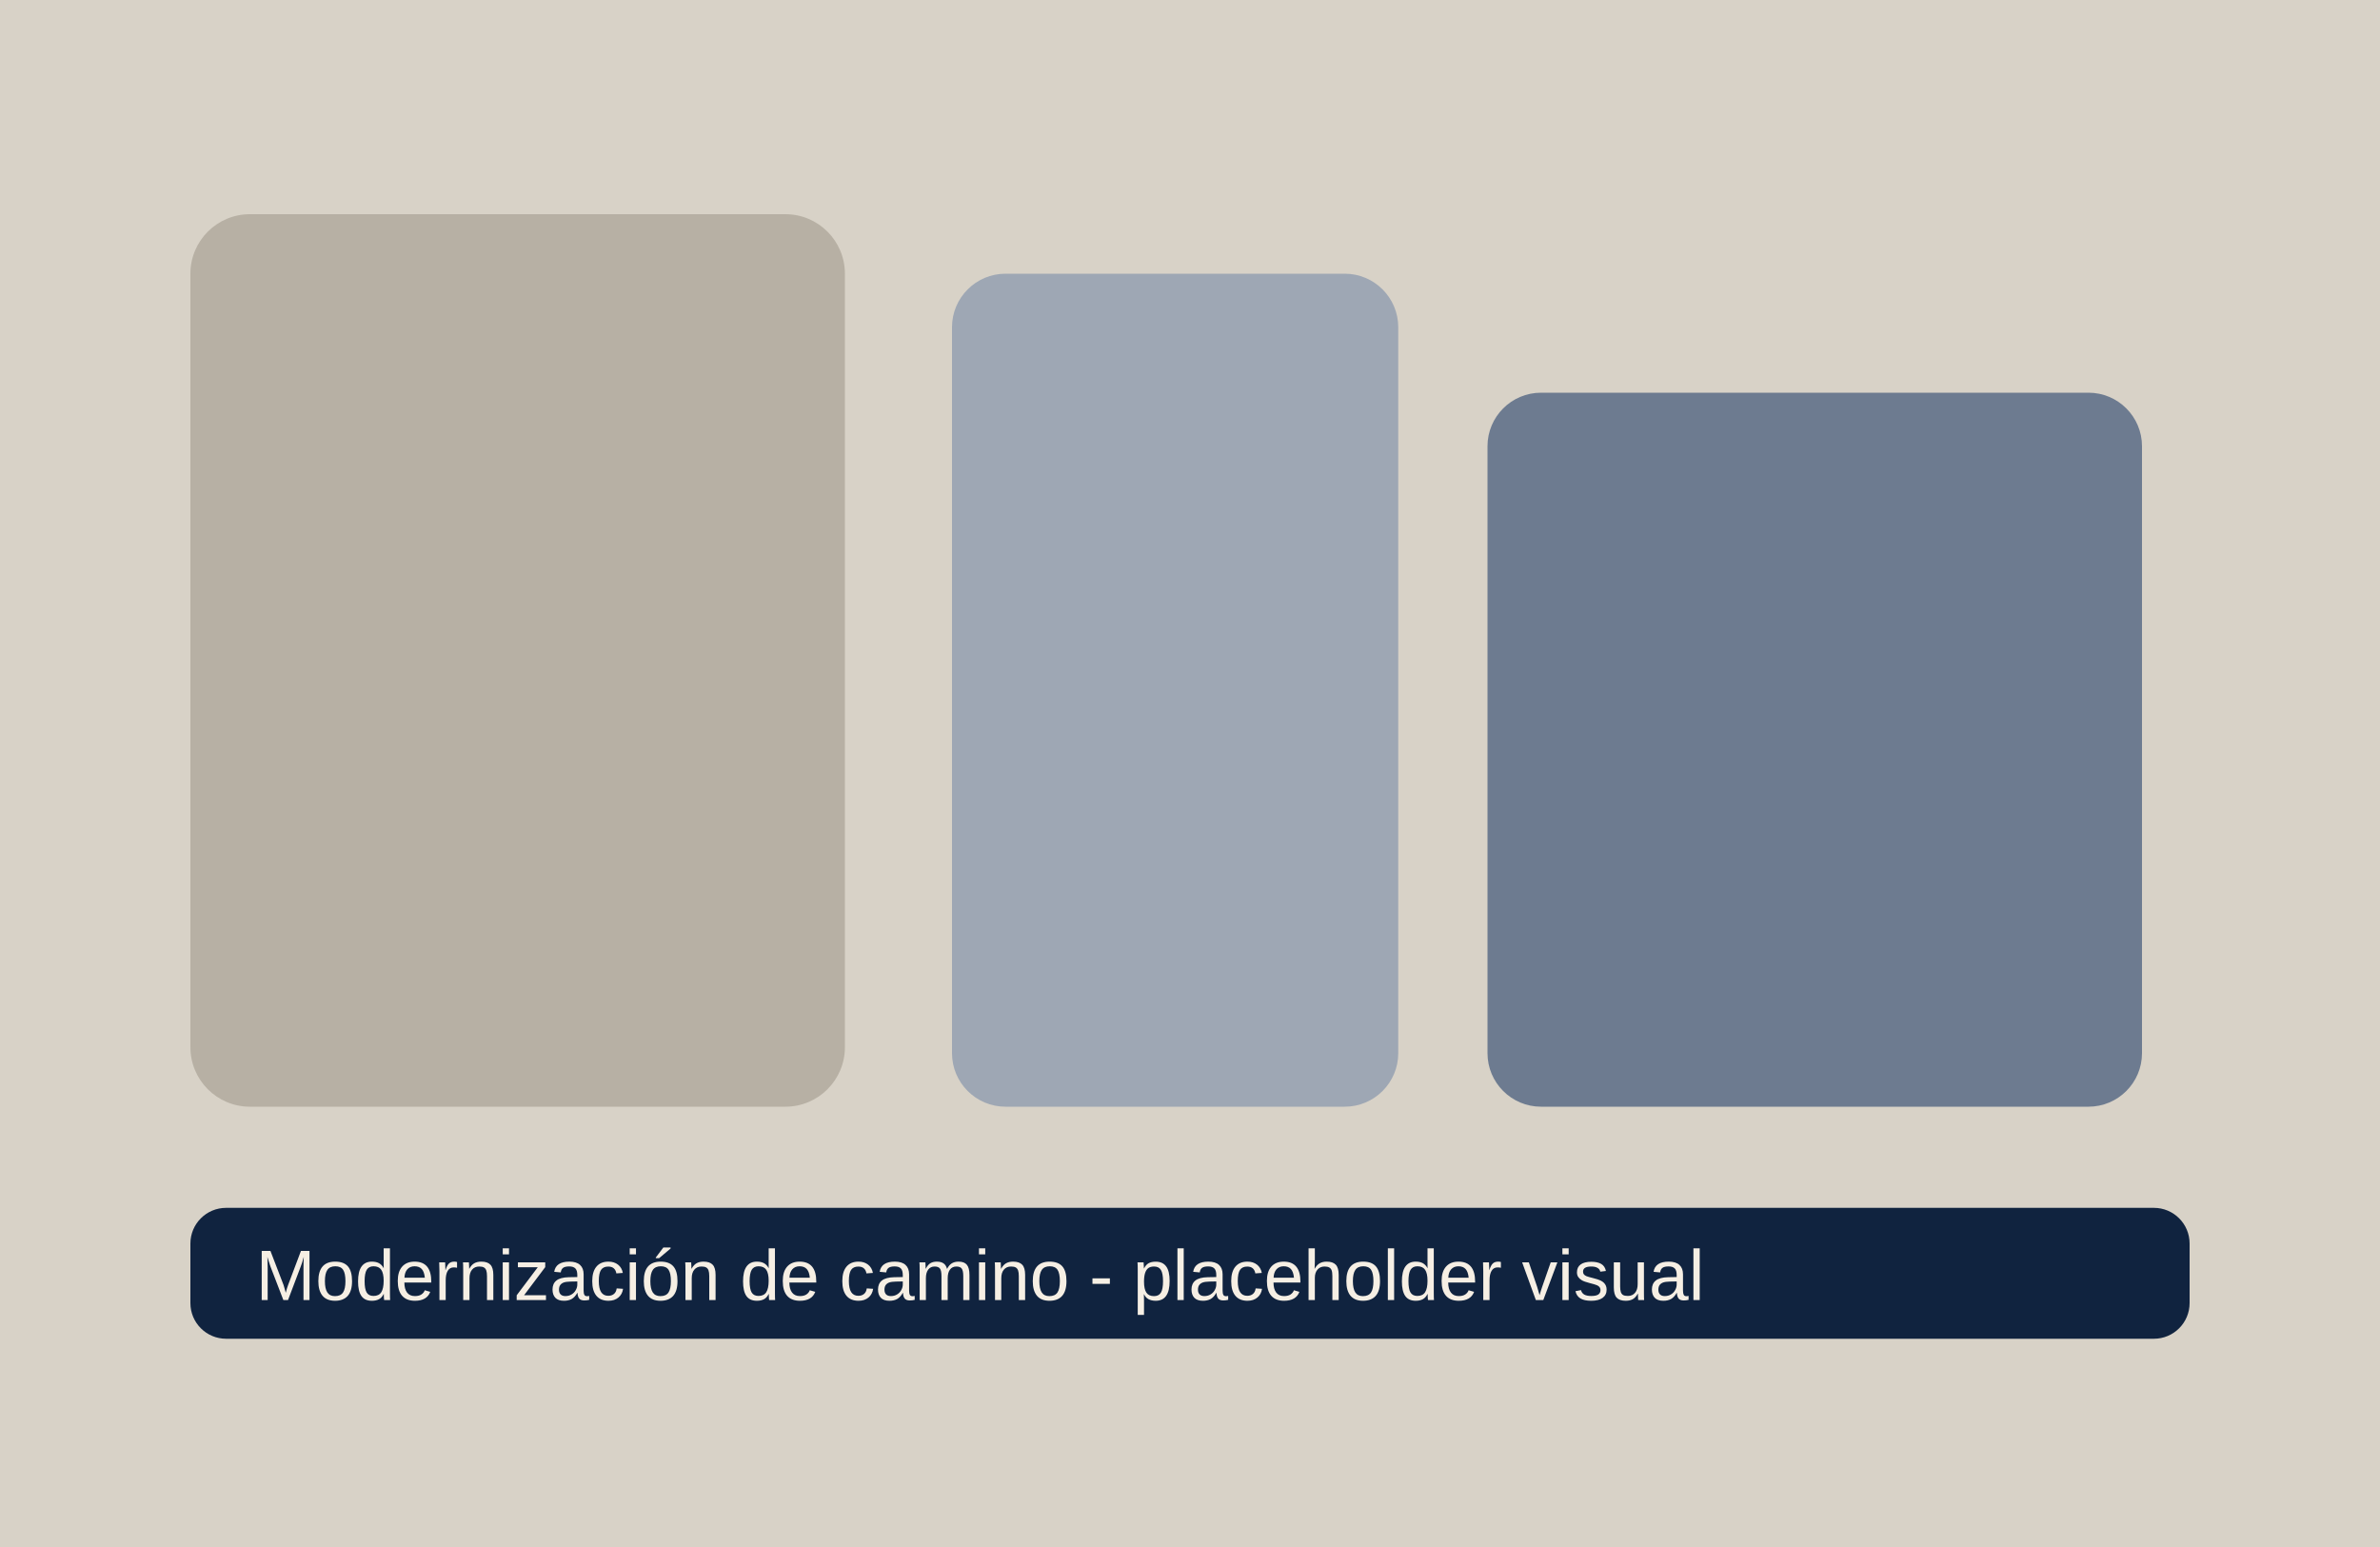
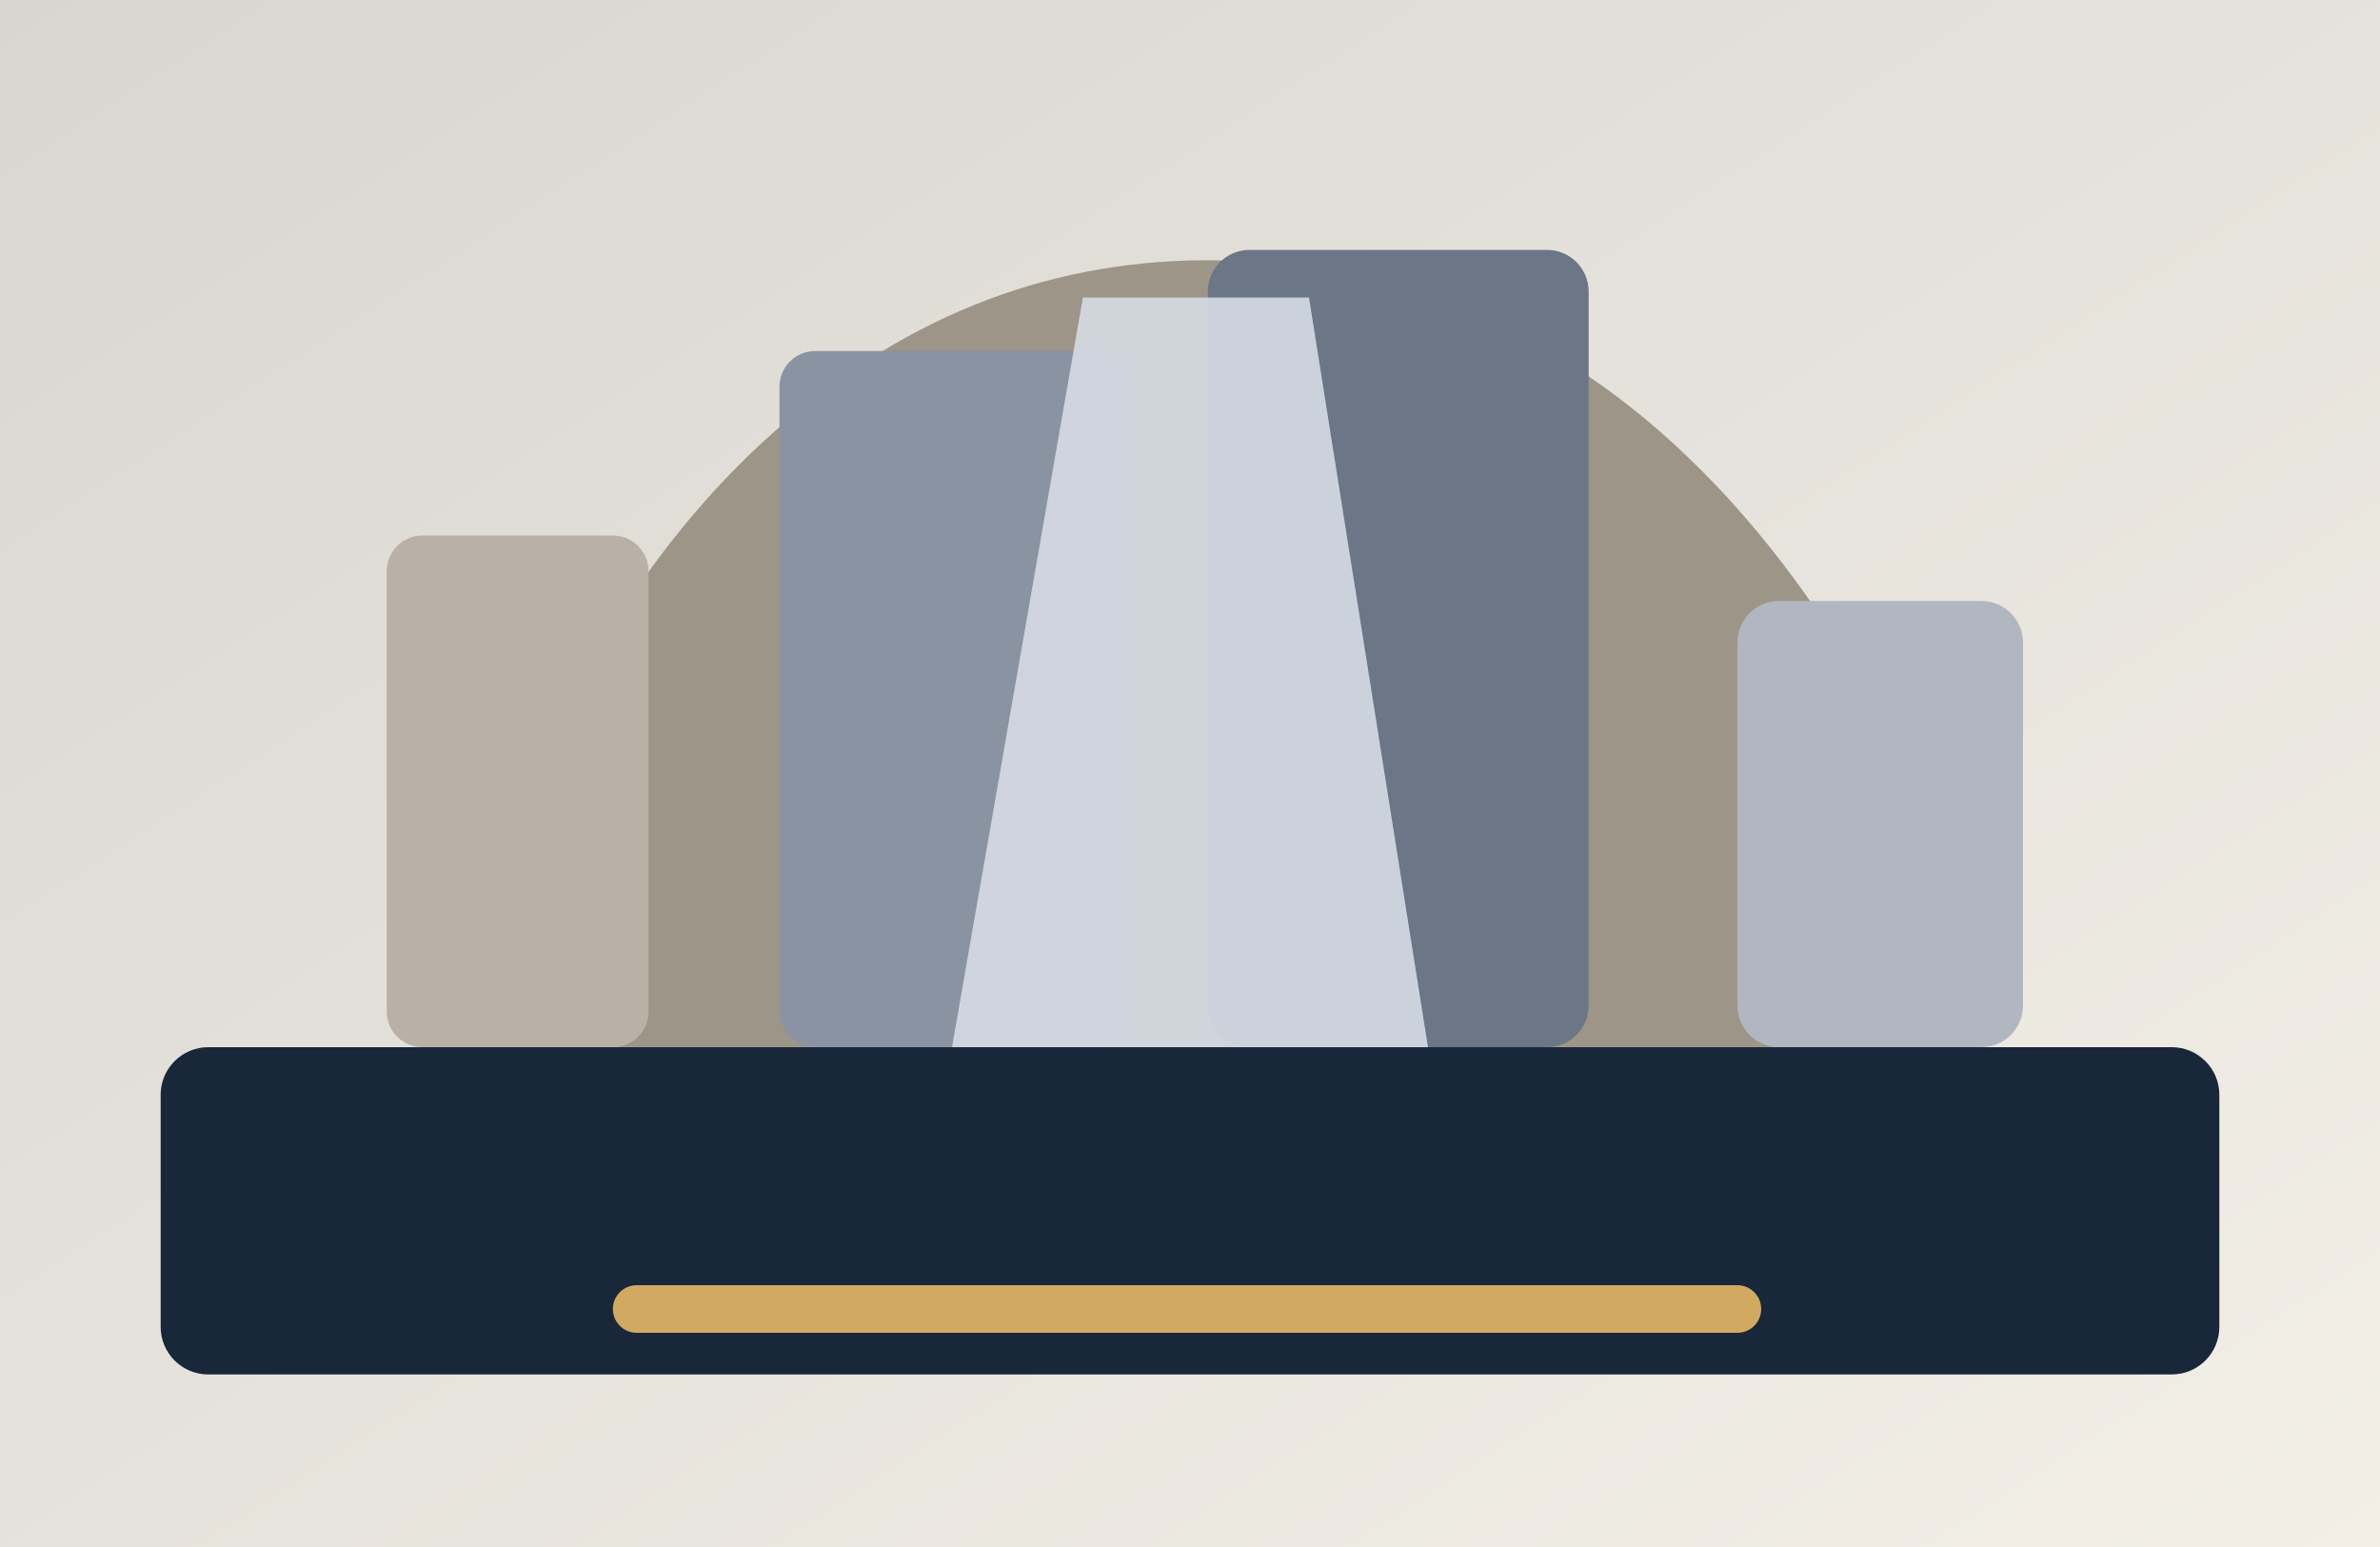
<svg xmlns="http://www.w3.org/2000/svg" viewBox="0 0 800 520" role="img" aria-labelledby="title desc">
-   <rect width="800" height="520" fill="#d8d2c7" />
-   <rect x="64" y="72" width="220" height="300" rx="20" fill="#b7b0a4" />
-   <rect x="320" y="92" width="150" height="280" rx="18" fill="#9ea7b4" />
-   <rect x="500" y="132" width="220" height="240" rx="18" fill="#6d7b90" />
-   <rect x="64" y="406" width="672" height="44" rx="12" fill="#10233f" />
-   <text x="86" y="437" fill="#f6efe4" font-size="24" font-family="Arial, sans-serif">Modernización de camino - placeholder visual</text>
+   <defs>
+     <linearGradient id="sky" x1="0%" y1="0%" x2="100%" y2="100%">
+       <stop offset="0%" stop-color="#d8d6d0" />
+       <stop offset="100%" stop-color="#f3efe7" />
+     </linearGradient>
+   </defs>
+   <rect width="800" height="520" fill="url(#sky)" />
+   <rect x="54" y="352" width="692" height="110" rx="16" fill="#18273a" />
+   <path d="M150 352c26-112 76-192 150-236 48-28 100-34 152-24 82 16 150 78 198 184v76H150z" fill="#9d9588" />
+   <rect x="130" y="180" width="88" height="172" rx="12" fill="#b9b1a5" />
+   <rect x="584" y="202" width="96" height="150" rx="14" fill="#b0b7c1" />
+   <rect x="262" y="118" width="118" height="234" rx="12" fill="#8a93a2" />
+   <rect x="406" y="84" width="128" height="268" rx="14" fill="#6b7687" />
+   <path d="M320 352h160l-40-252h-76z" fill="#d6dce4" opacity=".9" />
+   <path d="M214 440h370" stroke="#d1a960" stroke-width="16" stroke-linecap="round" />
</svg>
